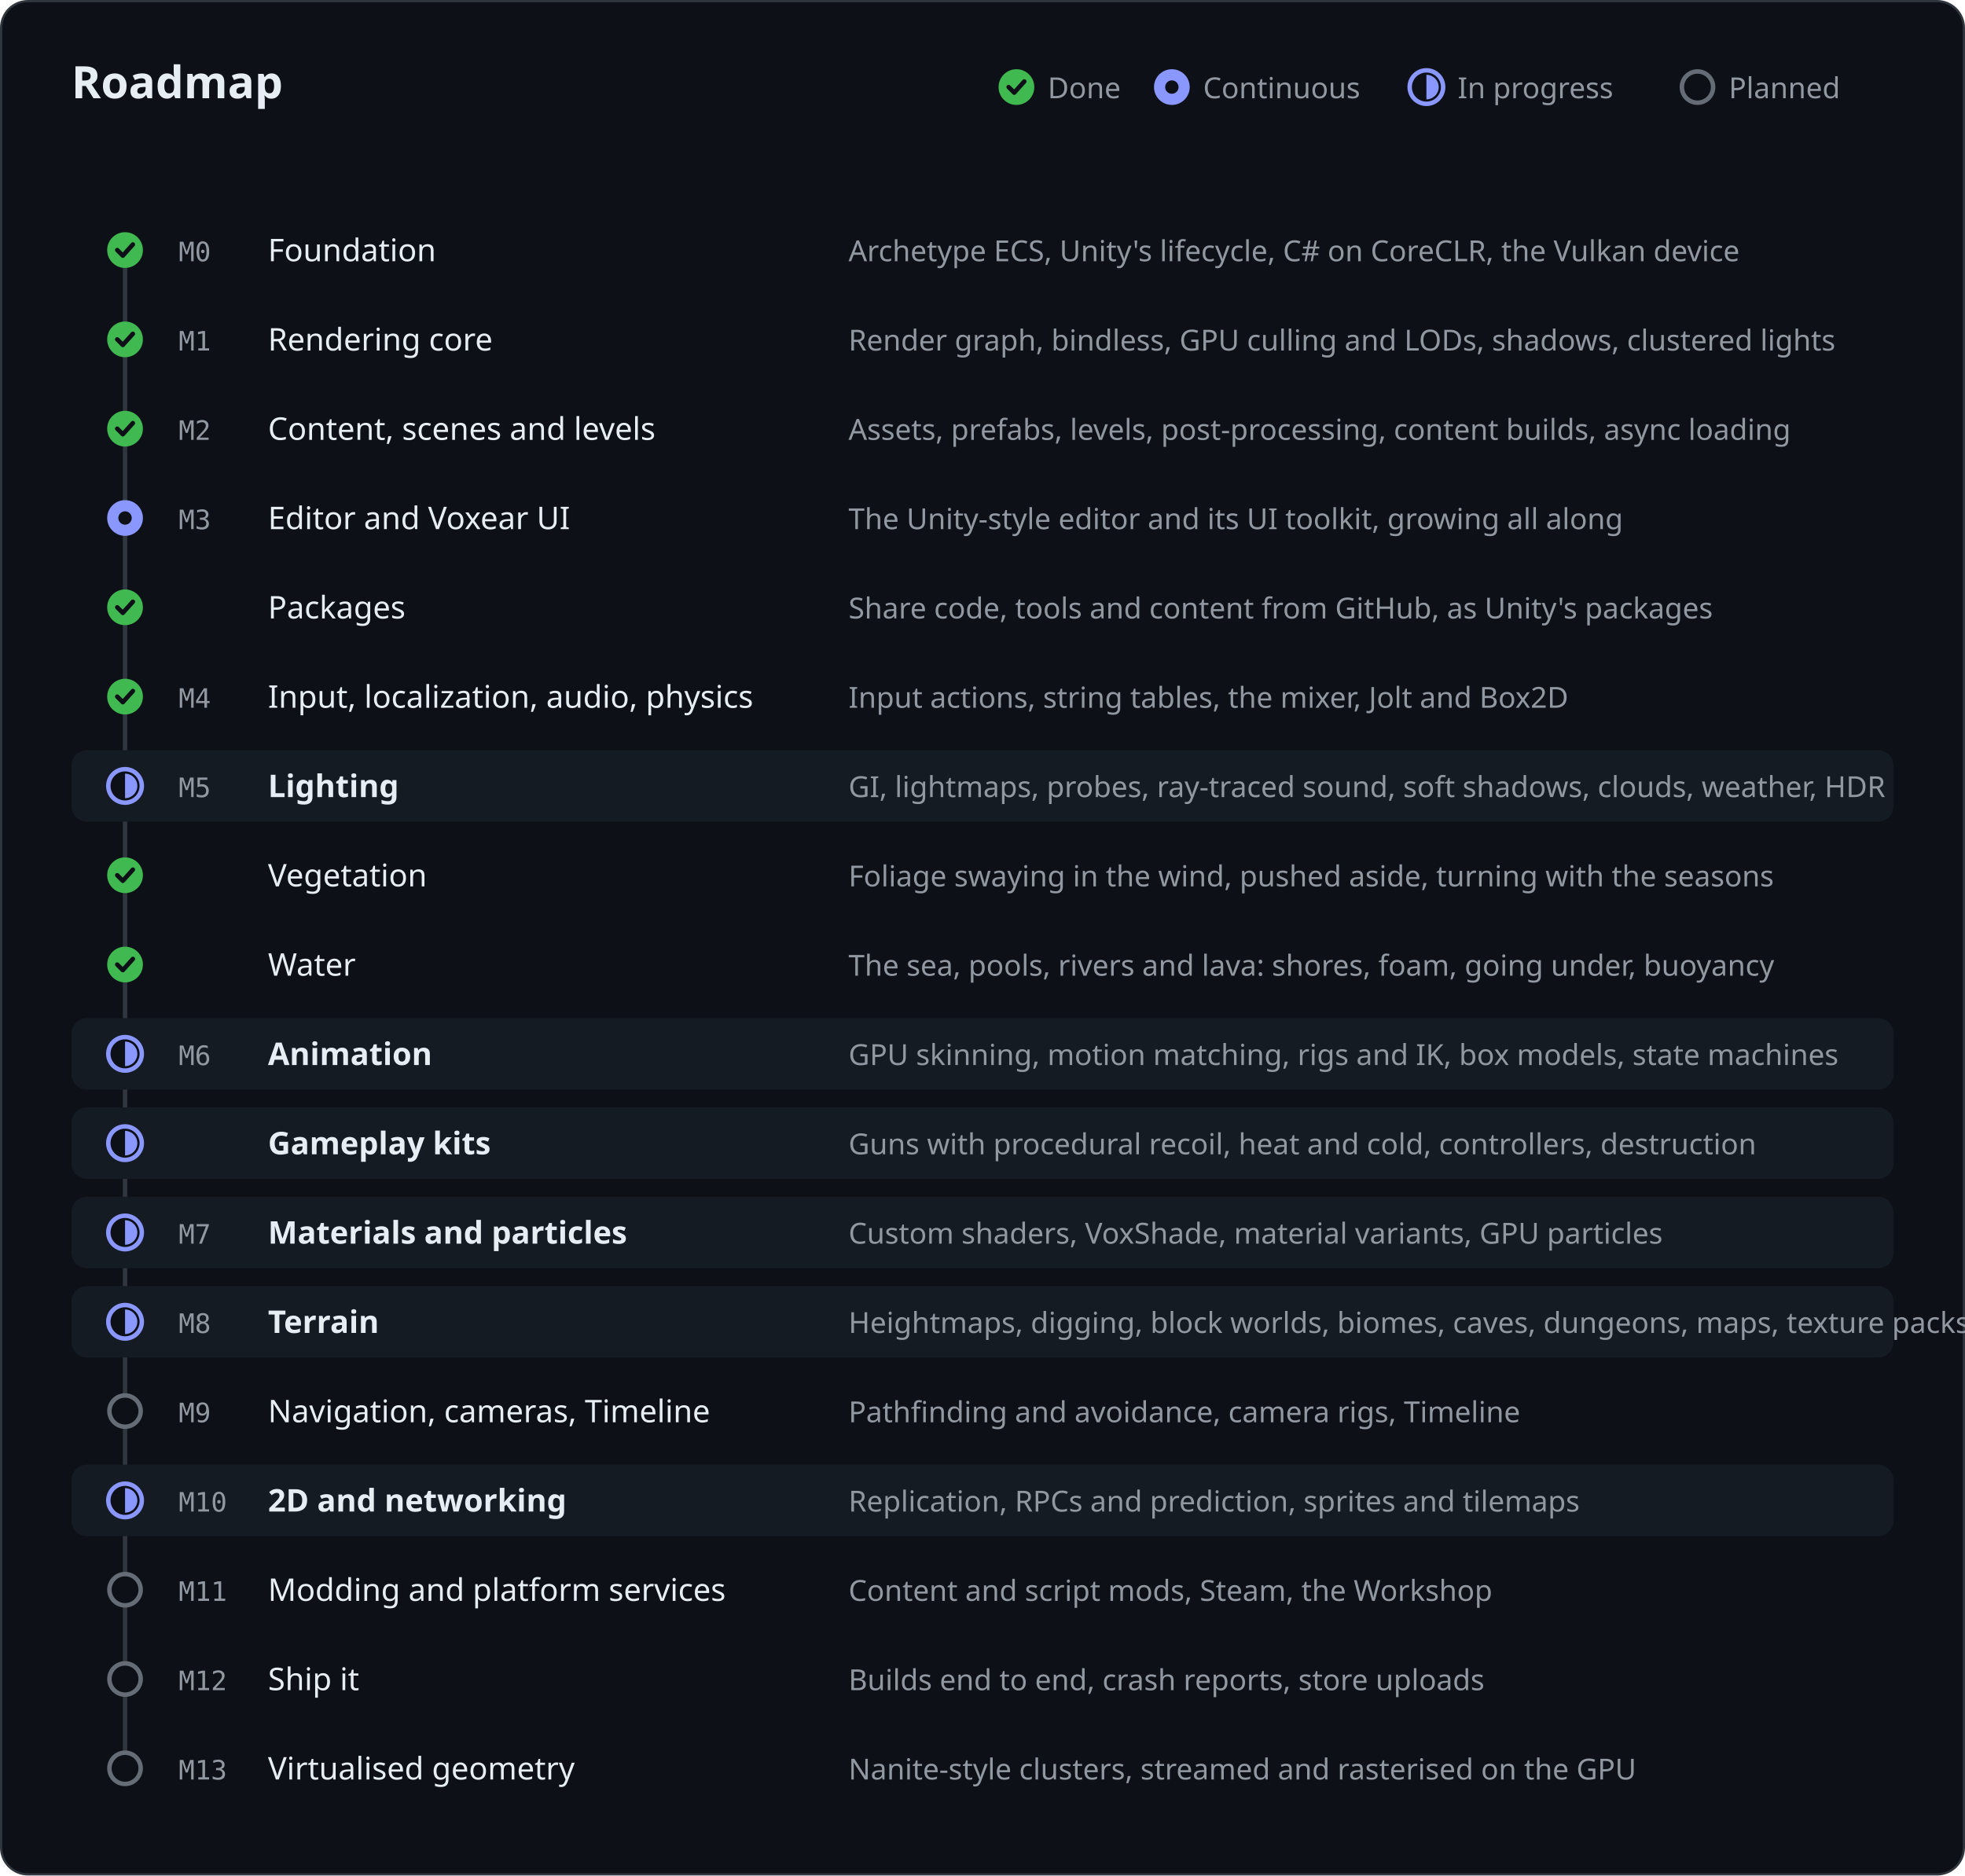
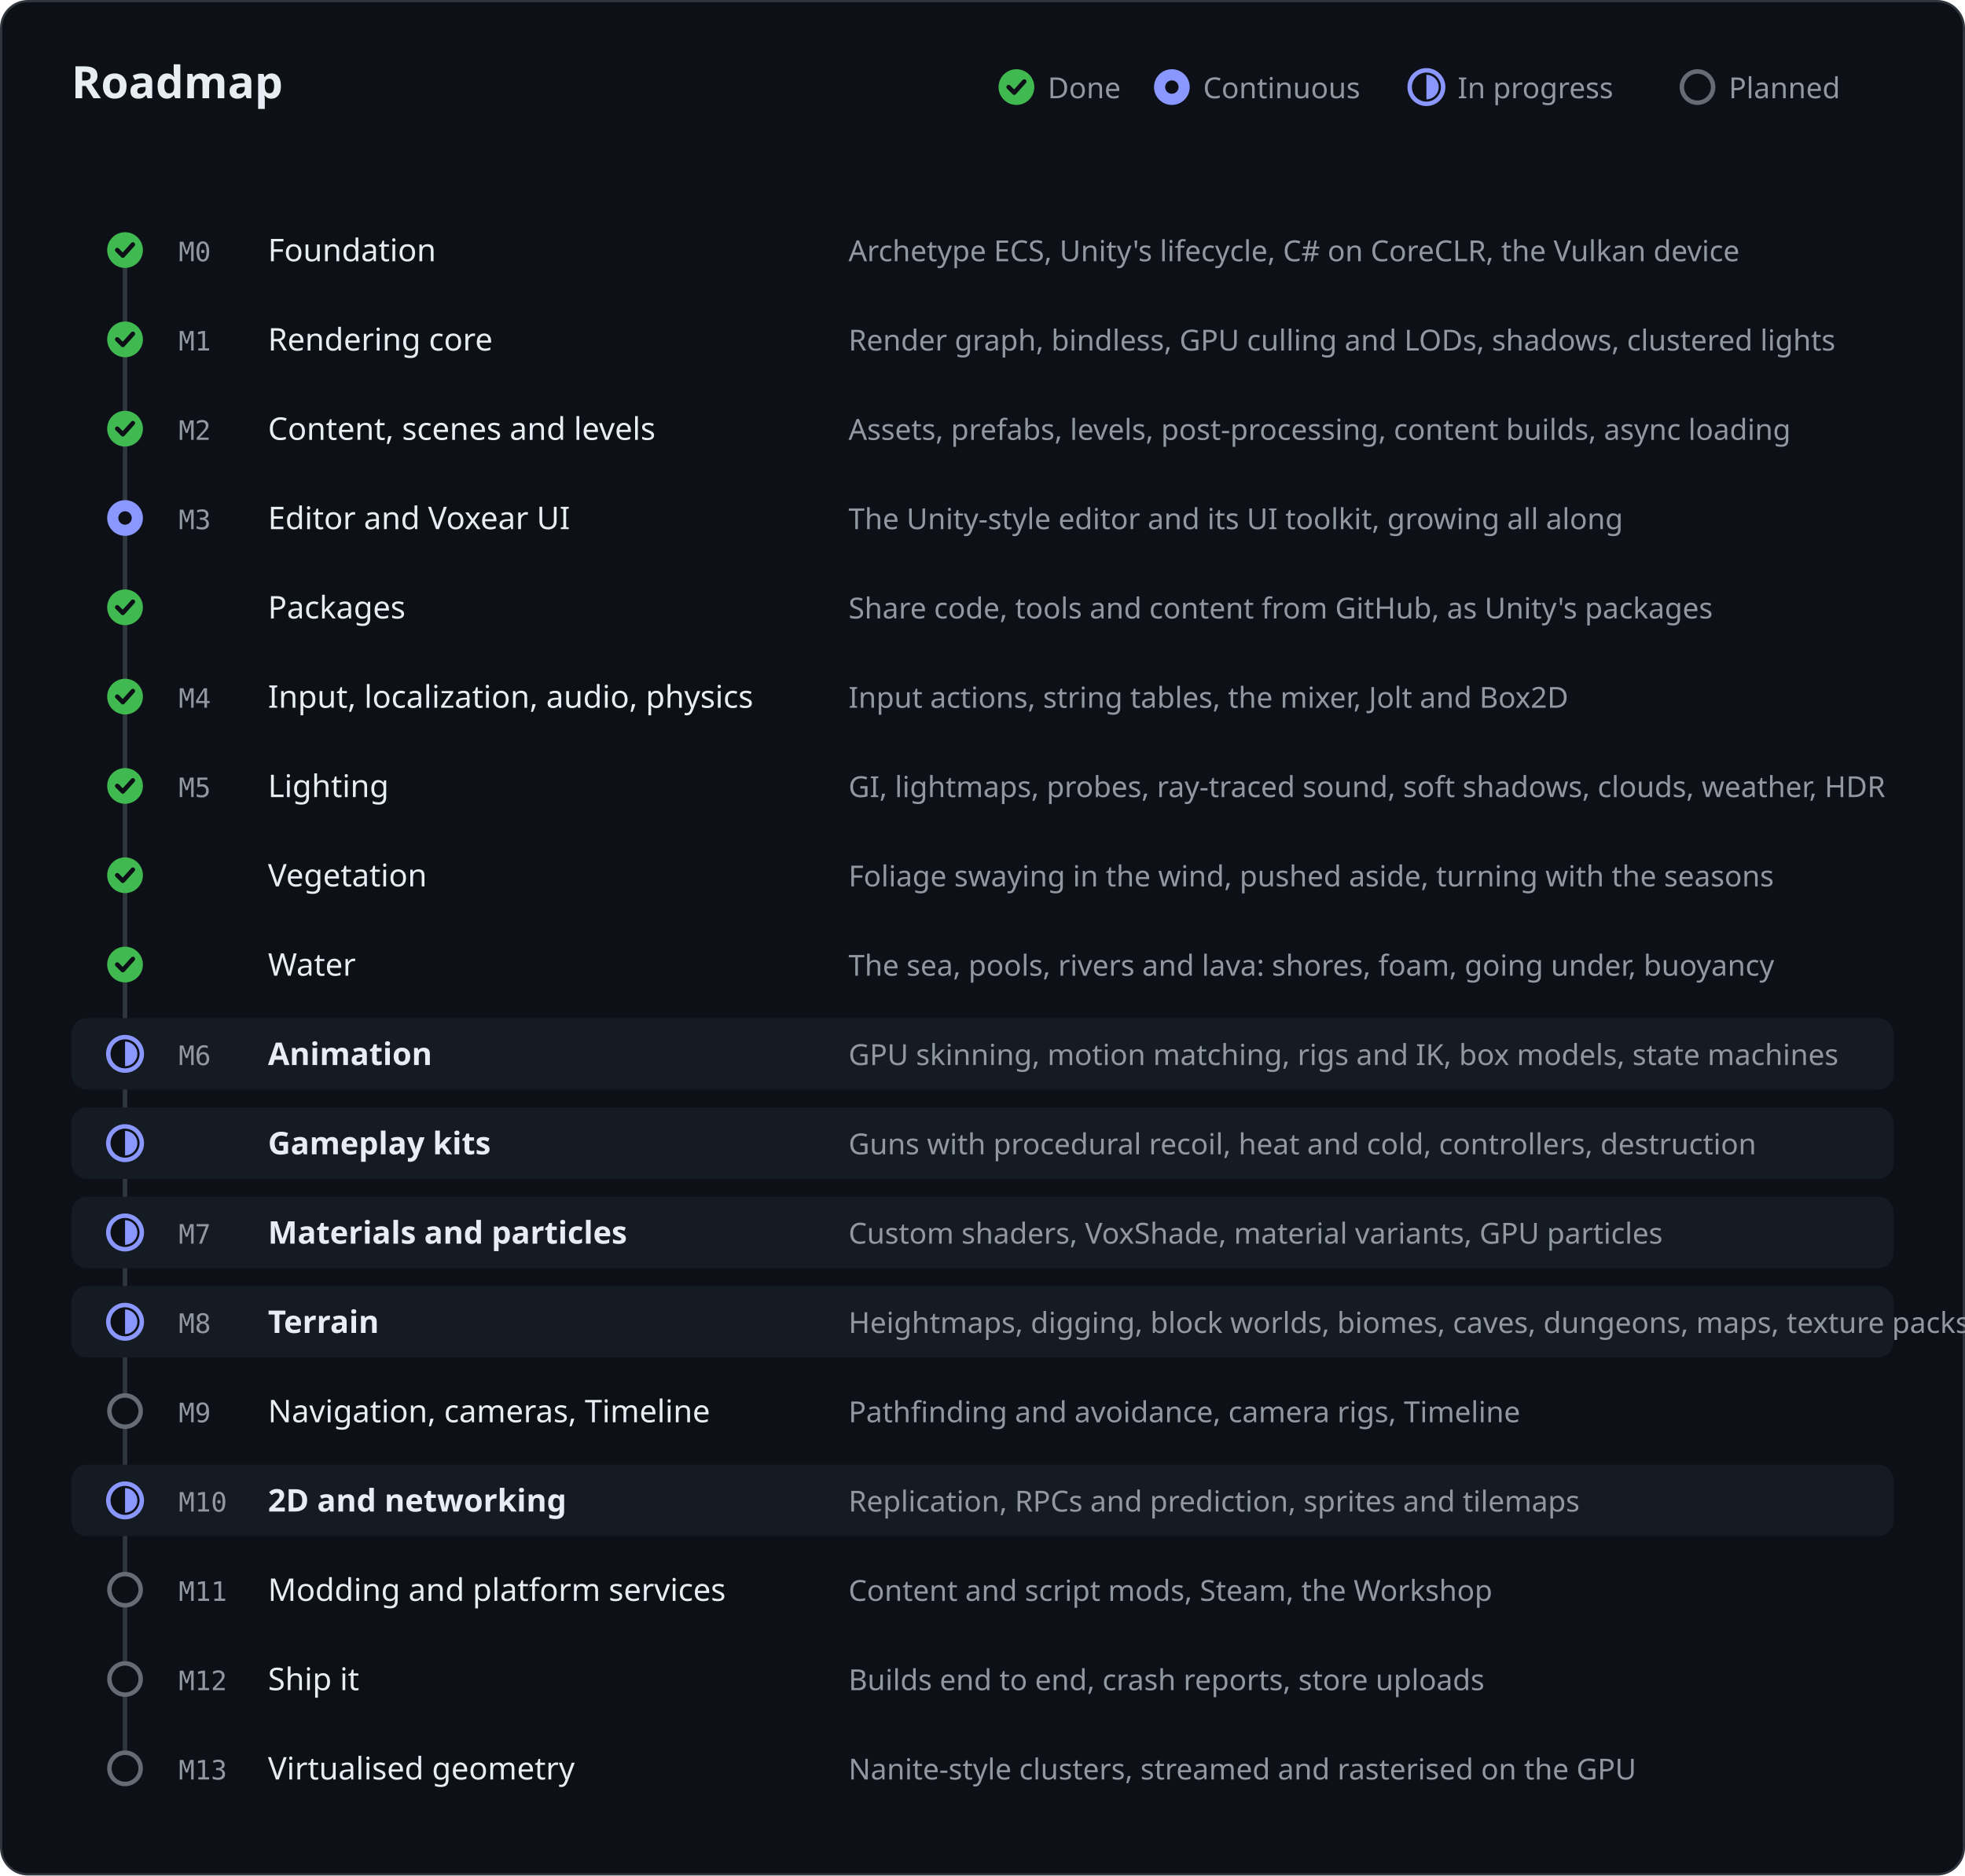
<svg xmlns="http://www.w3.org/2000/svg" width="880" height="840" viewBox="0 0 880 840" role="img" aria-label="Voxear roadmap">
  <rect x="0.5" y="0.5" width="879" height="839" rx="12" fill="#0d1117" stroke="#30363d" />
  <text x="32" y="44" font-family="-apple-system, BlinkMacSystemFont, 'Segoe UI', 'Noto Sans', Helvetica, Arial, sans-serif" font-size="20" font-weight="600" fill="#e6edf3">Roadmap</text>
  <circle cx="760.2" cy="39" r="7" fill="#0d1117" stroke="#656c76" stroke-width="2" />
  <text x="774.2" y="44" font-family="-apple-system, BlinkMacSystemFont, 'Segoe UI', 'Noto Sans', Helvetica, Arial, sans-serif" font-size="13" fill="#9198a1">Planned</text>
  <circle cx="638.8" cy="39" r="7.5" fill="#0d1117" stroke="#8a97ff" stroke-width="2" />
  <path d="M638.8 33.5 a5.5 5.5 0 0 1 0 11 z" fill="#8a97ff" />
  <text x="652.8" y="44" font-family="-apple-system, BlinkMacSystemFont, 'Segoe UI', 'Noto Sans', Helvetica, Arial, sans-serif" font-size="13" fill="#9198a1">In progress</text>
  <circle cx="524.8" cy="39" r="8" fill="#8a97ff" />
  <circle cx="524.8" cy="39" r="3" fill="#0d1117" />
  <text x="538.8" y="44" font-family="-apple-system, BlinkMacSystemFont, 'Segoe UI', 'Noto Sans', Helvetica, Arial, sans-serif" font-size="13" fill="#9198a1">Continuous</text>
  <circle cx="455.2" cy="39" r="8" fill="#3fb950" />
  <path d="M451.7 39 l2.5 2.5 l4.5-5" fill="none" stroke="#0d1117" stroke-width="2" stroke-linecap="round" stroke-linejoin="round" />
  <text x="469.2" y="44" font-family="-apple-system, BlinkMacSystemFont, 'Segoe UI', 'Noto Sans', Helvetica, Arial, sans-serif" font-size="13" fill="#9198a1">Done</text>
  <line x1="56" y1="112" x2="56" y2="792" stroke="#30363d" stroke-width="2" />
  <circle cx="56" cy="112" r="8" fill="#3fb950" />
  <path d="M52.5 112 l2.5 2.5 l4.5-5" fill="none" stroke="#0d1117" stroke-width="2" stroke-linecap="round" stroke-linejoin="round" />
  <text x="80" y="117" font-family="ui-monospace, SFMono-Regular, 'SF Mono', Menlo, Consolas, monospace" font-size="12" fill="#9198a1">M0</text>
  <text x="120" y="117" font-family="-apple-system, BlinkMacSystemFont, 'Segoe UI', 'Noto Sans', Helvetica, Arial, sans-serif" font-size="14" font-weight="500" fill="#e6edf3">Foundation</text>
  <text x="380" y="117" font-family="-apple-system, BlinkMacSystemFont, 'Segoe UI', 'Noto Sans', Helvetica, Arial, sans-serif" font-size="13" fill="#9198a1">Archetype ECS, Unity's lifecycle, C# on CoreCLR, the Vulkan device</text>
  <circle cx="56" cy="152" r="8" fill="#3fb950" />
  <path d="M52.5 152 l2.5 2.5 l4.5-5" fill="none" stroke="#0d1117" stroke-width="2" stroke-linecap="round" stroke-linejoin="round" />
  <text x="80" y="157" font-family="ui-monospace, SFMono-Regular, 'SF Mono', Menlo, Consolas, monospace" font-size="12" fill="#9198a1">M1</text>
  <text x="120" y="157" font-family="-apple-system, BlinkMacSystemFont, 'Segoe UI', 'Noto Sans', Helvetica, Arial, sans-serif" font-size="14" font-weight="500" fill="#e6edf3">Rendering core</text>
  <text x="380" y="157" font-family="-apple-system, BlinkMacSystemFont, 'Segoe UI', 'Noto Sans', Helvetica, Arial, sans-serif" font-size="13" fill="#9198a1">Render graph, bindless, GPU culling and LODs, shadows, clustered lights</text>
  <circle cx="56" cy="192" r="8" fill="#3fb950" />
  <path d="M52.5 192 l2.5 2.5 l4.5-5" fill="none" stroke="#0d1117" stroke-width="2" stroke-linecap="round" stroke-linejoin="round" />
  <text x="80" y="197" font-family="ui-monospace, SFMono-Regular, 'SF Mono', Menlo, Consolas, monospace" font-size="12" fill="#9198a1">M2</text>
  <text x="120" y="197" font-family="-apple-system, BlinkMacSystemFont, 'Segoe UI', 'Noto Sans', Helvetica, Arial, sans-serif" font-size="14" font-weight="500" fill="#e6edf3">Content, scenes and levels</text>
  <text x="380" y="197" font-family="-apple-system, BlinkMacSystemFont, 'Segoe UI', 'Noto Sans', Helvetica, Arial, sans-serif" font-size="13" fill="#9198a1">Assets, prefabs, levels, post-processing, content builds, async loading</text>
  <circle cx="56" cy="232" r="8" fill="#8a97ff" />
  <circle cx="56" cy="232" r="3" fill="#0d1117" />
  <text x="80" y="237" font-family="ui-monospace, SFMono-Regular, 'SF Mono', Menlo, Consolas, monospace" font-size="12" fill="#9198a1">M3</text>
  <text x="120" y="237" font-family="-apple-system, BlinkMacSystemFont, 'Segoe UI', 'Noto Sans', Helvetica, Arial, sans-serif" font-size="14" font-weight="500" fill="#e6edf3">Editor and Voxear UI</text>
  <text x="380" y="237" font-family="-apple-system, BlinkMacSystemFont, 'Segoe UI', 'Noto Sans', Helvetica, Arial, sans-serif" font-size="13" fill="#9198a1">The Unity-style editor and its UI toolkit, growing all along</text>
  <circle cx="56" cy="272" r="8" fill="#3fb950" />
  <path d="M52.5 272 l2.5 2.5 l4.5-5" fill="none" stroke="#0d1117" stroke-width="2" stroke-linecap="round" stroke-linejoin="round" />
  <text x="80" y="277" font-family="ui-monospace, SFMono-Regular, 'SF Mono', Menlo, Consolas, monospace" font-size="12" fill="#9198a1" />
  <text x="120" y="277" font-family="-apple-system, BlinkMacSystemFont, 'Segoe UI', 'Noto Sans', Helvetica, Arial, sans-serif" font-size="14" font-weight="500" fill="#e6edf3">Packages</text>
  <text x="380" y="277" font-family="-apple-system, BlinkMacSystemFont, 'Segoe UI', 'Noto Sans', Helvetica, Arial, sans-serif" font-size="13" fill="#9198a1">Share code, tools and content from GitHub, as Unity's packages</text>
  <circle cx="56" cy="312" r="8" fill="#3fb950" />
  <path d="M52.5 312 l2.5 2.5 l4.5-5" fill="none" stroke="#0d1117" stroke-width="2" stroke-linecap="round" stroke-linejoin="round" />
  <text x="80" y="317" font-family="ui-monospace, SFMono-Regular, 'SF Mono', Menlo, Consolas, monospace" font-size="12" fill="#9198a1">M4</text>
  <text x="120" y="317" font-family="-apple-system, BlinkMacSystemFont, 'Segoe UI', 'Noto Sans', Helvetica, Arial, sans-serif" font-size="14" font-weight="500" fill="#e6edf3">Input, localization, audio, physics</text>
  <text x="380" y="317" font-family="-apple-system, BlinkMacSystemFont, 'Segoe UI', 'Noto Sans', Helvetica, Arial, sans-serif" font-size="13" fill="#9198a1">Input actions, string tables, the mixer, Jolt and Box2D</text>
-   <rect x="32" y="336" width="816" height="32" rx="7" fill="#151b23" />
-   <circle cx="56" cy="352" r="7.5" fill="#0d1117" stroke="#8a97ff" stroke-width="2" />
-   <path d="M56 346.5 a5.5 5.5 0 0 1 0 11 z" fill="#8a97ff" />
+   <circle cx="56" cy="352" r="8" fill="#3fb950" />
+   <path d="M52.5 352 l2.5 2.5 l4.5-5" fill="none" stroke="#0d1117" stroke-width="2" stroke-linecap="round" stroke-linejoin="round" />
  <text x="80" y="357" font-family="ui-monospace, SFMono-Regular, 'SF Mono', Menlo, Consolas, monospace" font-size="12" fill="#9198a1">M5</text>
-   <text x="120" y="357" font-family="-apple-system, BlinkMacSystemFont, 'Segoe UI', 'Noto Sans', Helvetica, Arial, sans-serif" font-size="14" font-weight="600" fill="#e6edf3">Lighting</text>
+   <text x="120" y="357" font-family="-apple-system, BlinkMacSystemFont, 'Segoe UI', 'Noto Sans', Helvetica, Arial, sans-serif" font-size="14" font-weight="500" fill="#e6edf3">Lighting</text>
  <text x="380" y="357" font-family="-apple-system, BlinkMacSystemFont, 'Segoe UI', 'Noto Sans', Helvetica, Arial, sans-serif" font-size="13" fill="#9198a1">GI, lightmaps, probes, ray-traced sound, soft shadows, clouds, weather, HDR</text>
  <circle cx="56" cy="392" r="8" fill="#3fb950" />
  <path d="M52.5 392 l2.5 2.5 l4.5-5" fill="none" stroke="#0d1117" stroke-width="2" stroke-linecap="round" stroke-linejoin="round" />
  <text x="80" y="397" font-family="ui-monospace, SFMono-Regular, 'SF Mono', Menlo, Consolas, monospace" font-size="12" fill="#9198a1" />
  <text x="120" y="397" font-family="-apple-system, BlinkMacSystemFont, 'Segoe UI', 'Noto Sans', Helvetica, Arial, sans-serif" font-size="14" font-weight="500" fill="#e6edf3">Vegetation</text>
  <text x="380" y="397" font-family="-apple-system, BlinkMacSystemFont, 'Segoe UI', 'Noto Sans', Helvetica, Arial, sans-serif" font-size="13" fill="#9198a1">Foliage swaying in the wind, pushed aside, turning with the seasons</text>
  <circle cx="56" cy="432" r="8" fill="#3fb950" />
  <path d="M52.5 432 l2.5 2.5 l4.5-5" fill="none" stroke="#0d1117" stroke-width="2" stroke-linecap="round" stroke-linejoin="round" />
  <text x="80" y="437" font-family="ui-monospace, SFMono-Regular, 'SF Mono', Menlo, Consolas, monospace" font-size="12" fill="#9198a1" />
  <text x="120" y="437" font-family="-apple-system, BlinkMacSystemFont, 'Segoe UI', 'Noto Sans', Helvetica, Arial, sans-serif" font-size="14" font-weight="500" fill="#e6edf3">Water</text>
  <text x="380" y="437" font-family="-apple-system, BlinkMacSystemFont, 'Segoe UI', 'Noto Sans', Helvetica, Arial, sans-serif" font-size="13" fill="#9198a1">The sea, pools, rivers and lava: shores, foam, going under, buoyancy</text>
  <rect x="32" y="456" width="816" height="32" rx="7" fill="#151b23" />
  <circle cx="56" cy="472" r="7.5" fill="#0d1117" stroke="#8a97ff" stroke-width="2" />
  <path d="M56 466.5 a5.5 5.5 0 0 1 0 11 z" fill="#8a97ff" />
  <text x="80" y="477" font-family="ui-monospace, SFMono-Regular, 'SF Mono', Menlo, Consolas, monospace" font-size="12" fill="#9198a1">M6</text>
  <text x="120" y="477" font-family="-apple-system, BlinkMacSystemFont, 'Segoe UI', 'Noto Sans', Helvetica, Arial, sans-serif" font-size="14" font-weight="600" fill="#e6edf3">Animation</text>
  <text x="380" y="477" font-family="-apple-system, BlinkMacSystemFont, 'Segoe UI', 'Noto Sans', Helvetica, Arial, sans-serif" font-size="13" fill="#9198a1">GPU skinning, motion matching, rigs and IK, box models, state machines</text>
  <rect x="32" y="496" width="816" height="32" rx="7" fill="#151b23" />
  <circle cx="56" cy="512" r="7.5" fill="#0d1117" stroke="#8a97ff" stroke-width="2" />
  <path d="M56 506.5 a5.5 5.5 0 0 1 0 11 z" fill="#8a97ff" />
  <text x="80" y="517" font-family="ui-monospace, SFMono-Regular, 'SF Mono', Menlo, Consolas, monospace" font-size="12" fill="#9198a1" />
  <text x="120" y="517" font-family="-apple-system, BlinkMacSystemFont, 'Segoe UI', 'Noto Sans', Helvetica, Arial, sans-serif" font-size="14" font-weight="600" fill="#e6edf3">Gameplay kits</text>
  <text x="380" y="517" font-family="-apple-system, BlinkMacSystemFont, 'Segoe UI', 'Noto Sans', Helvetica, Arial, sans-serif" font-size="13" fill="#9198a1">Guns with procedural recoil, heat and cold, controllers, destruction</text>
  <rect x="32" y="536" width="816" height="32" rx="7" fill="#151b23" />
  <circle cx="56" cy="552" r="7.5" fill="#0d1117" stroke="#8a97ff" stroke-width="2" />
  <path d="M56 546.5 a5.5 5.5 0 0 1 0 11 z" fill="#8a97ff" />
  <text x="80" y="557" font-family="ui-monospace, SFMono-Regular, 'SF Mono', Menlo, Consolas, monospace" font-size="12" fill="#9198a1">M7</text>
  <text x="120" y="557" font-family="-apple-system, BlinkMacSystemFont, 'Segoe UI', 'Noto Sans', Helvetica, Arial, sans-serif" font-size="14" font-weight="600" fill="#e6edf3">Materials and particles</text>
  <text x="380" y="557" font-family="-apple-system, BlinkMacSystemFont, 'Segoe UI', 'Noto Sans', Helvetica, Arial, sans-serif" font-size="13" fill="#9198a1">Custom shaders, VoxShade, material variants, GPU particles</text>
  <rect x="32" y="576" width="816" height="32" rx="7" fill="#151b23" />
  <circle cx="56" cy="592" r="7.5" fill="#0d1117" stroke="#8a97ff" stroke-width="2" />
  <path d="M56 586.5 a5.5 5.5 0 0 1 0 11 z" fill="#8a97ff" />
  <text x="80" y="597" font-family="ui-monospace, SFMono-Regular, 'SF Mono', Menlo, Consolas, monospace" font-size="12" fill="#9198a1">M8</text>
  <text x="120" y="597" font-family="-apple-system, BlinkMacSystemFont, 'Segoe UI', 'Noto Sans', Helvetica, Arial, sans-serif" font-size="14" font-weight="600" fill="#e6edf3">Terrain</text>
  <text x="380" y="597" font-family="-apple-system, BlinkMacSystemFont, 'Segoe UI', 'Noto Sans', Helvetica, Arial, sans-serif" font-size="13" fill="#9198a1">Heightmaps, digging, block worlds, biomes, caves, dungeons, maps, texture packs</text>
  <circle cx="56" cy="632" r="7" fill="#0d1117" stroke="#656c76" stroke-width="2" />
  <text x="80" y="637" font-family="ui-monospace, SFMono-Regular, 'SF Mono', Menlo, Consolas, monospace" font-size="12" fill="#9198a1">M9</text>
  <text x="120" y="637" font-family="-apple-system, BlinkMacSystemFont, 'Segoe UI', 'Noto Sans', Helvetica, Arial, sans-serif" font-size="14" font-weight="500" fill="#e6edf3">Navigation, cameras, Timeline</text>
  <text x="380" y="637" font-family="-apple-system, BlinkMacSystemFont, 'Segoe UI', 'Noto Sans', Helvetica, Arial, sans-serif" font-size="13" fill="#9198a1">Pathfinding and avoidance, camera rigs, Timeline</text>
  <rect x="32" y="656" width="816" height="32" rx="7" fill="#151b23" />
  <circle cx="56" cy="672" r="7.5" fill="#0d1117" stroke="#8a97ff" stroke-width="2" />
  <path d="M56 666.5 a5.5 5.5 0 0 1 0 11 z" fill="#8a97ff" />
  <text x="80" y="677" font-family="ui-monospace, SFMono-Regular, 'SF Mono', Menlo, Consolas, monospace" font-size="12" fill="#9198a1">M10</text>
  <text x="120" y="677" font-family="-apple-system, BlinkMacSystemFont, 'Segoe UI', 'Noto Sans', Helvetica, Arial, sans-serif" font-size="14" font-weight="600" fill="#e6edf3">2D and networking</text>
  <text x="380" y="677" font-family="-apple-system, BlinkMacSystemFont, 'Segoe UI', 'Noto Sans', Helvetica, Arial, sans-serif" font-size="13" fill="#9198a1">Replication, RPCs and prediction, sprites and tilemaps</text>
  <circle cx="56" cy="712" r="7" fill="#0d1117" stroke="#656c76" stroke-width="2" />
  <text x="80" y="717" font-family="ui-monospace, SFMono-Regular, 'SF Mono', Menlo, Consolas, monospace" font-size="12" fill="#9198a1">M11</text>
  <text x="120" y="717" font-family="-apple-system, BlinkMacSystemFont, 'Segoe UI', 'Noto Sans', Helvetica, Arial, sans-serif" font-size="14" font-weight="500" fill="#e6edf3">Modding and platform services</text>
  <text x="380" y="717" font-family="-apple-system, BlinkMacSystemFont, 'Segoe UI', 'Noto Sans', Helvetica, Arial, sans-serif" font-size="13" fill="#9198a1">Content and script mods, Steam, the Workshop</text>
  <circle cx="56" cy="752" r="7" fill="#0d1117" stroke="#656c76" stroke-width="2" />
  <text x="80" y="757" font-family="ui-monospace, SFMono-Regular, 'SF Mono', Menlo, Consolas, monospace" font-size="12" fill="#9198a1">M12</text>
  <text x="120" y="757" font-family="-apple-system, BlinkMacSystemFont, 'Segoe UI', 'Noto Sans', Helvetica, Arial, sans-serif" font-size="14" font-weight="500" fill="#e6edf3">Ship it</text>
  <text x="380" y="757" font-family="-apple-system, BlinkMacSystemFont, 'Segoe UI', 'Noto Sans', Helvetica, Arial, sans-serif" font-size="13" fill="#9198a1">Builds end to end, crash reports, store uploads</text>
  <circle cx="56" cy="792" r="7" fill="#0d1117" stroke="#656c76" stroke-width="2" />
  <text x="80" y="797" font-family="ui-monospace, SFMono-Regular, 'SF Mono', Menlo, Consolas, monospace" font-size="12" fill="#9198a1">M13</text>
  <text x="120" y="797" font-family="-apple-system, BlinkMacSystemFont, 'Segoe UI', 'Noto Sans', Helvetica, Arial, sans-serif" font-size="14" font-weight="500" fill="#e6edf3">Virtualised geometry</text>
  <text x="380" y="797" font-family="-apple-system, BlinkMacSystemFont, 'Segoe UI', 'Noto Sans', Helvetica, Arial, sans-serif" font-size="13" fill="#9198a1">Nanite-style clusters, streamed and rasterised on the GPU</text>
</svg>
